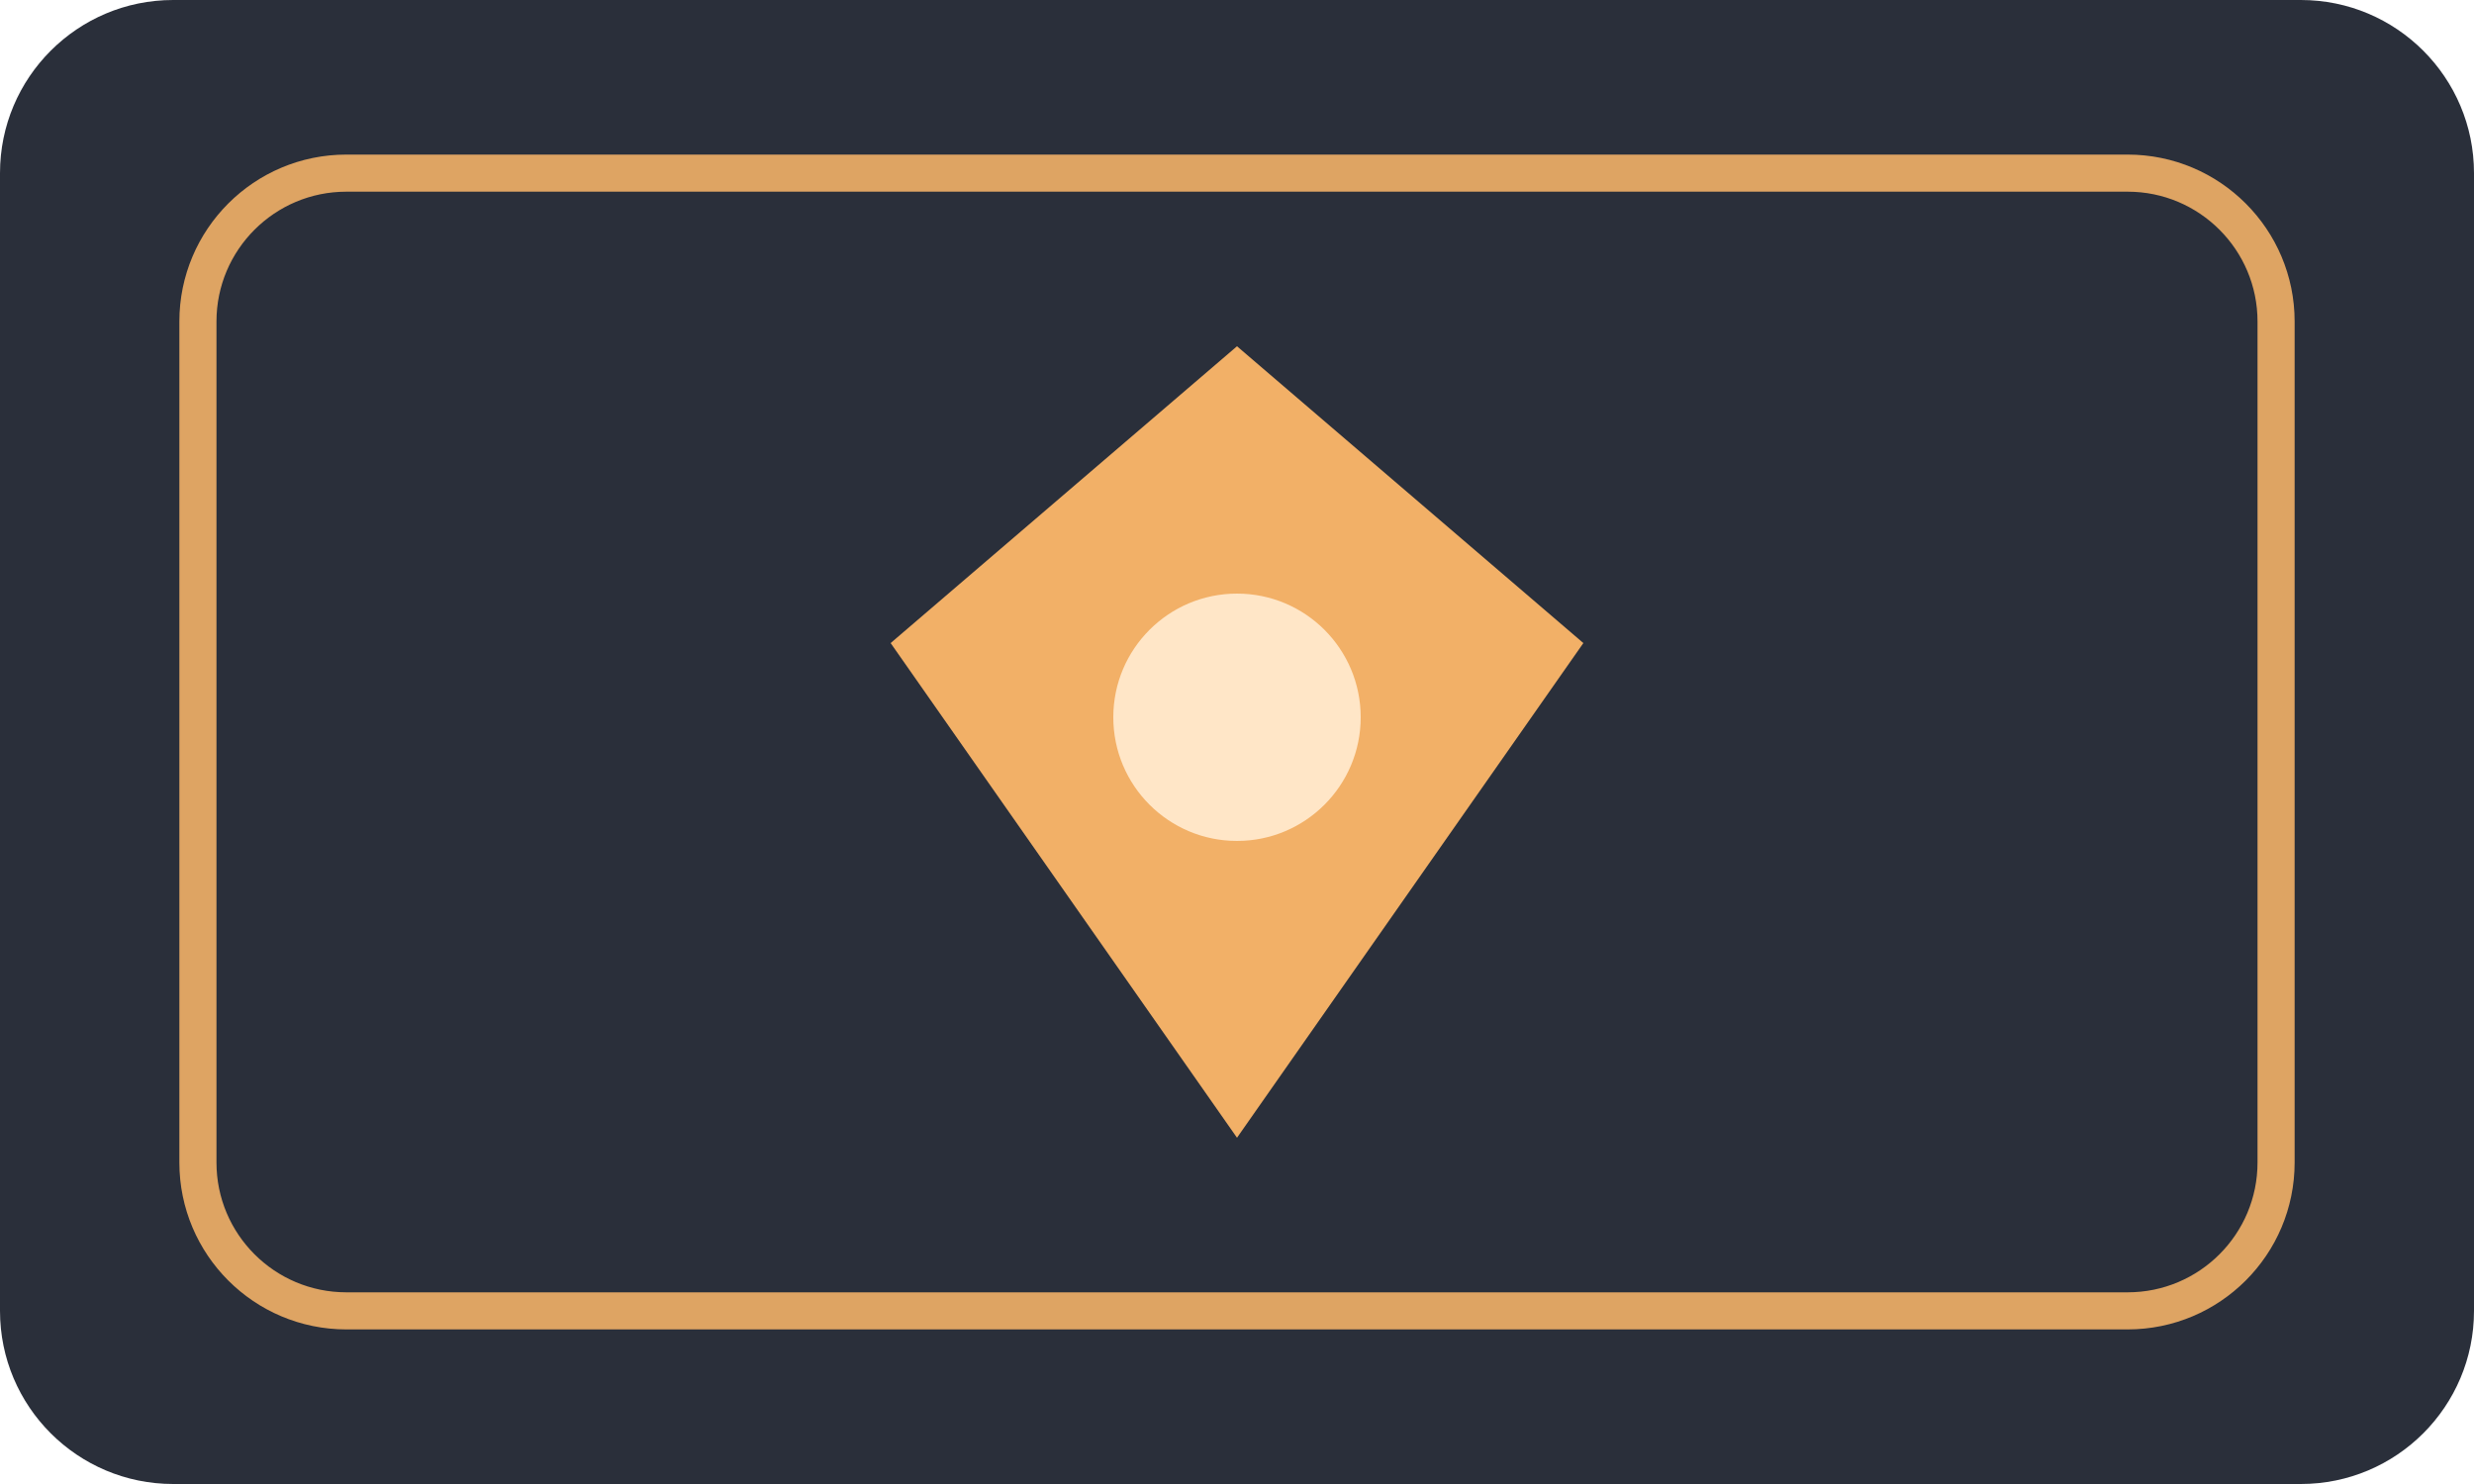
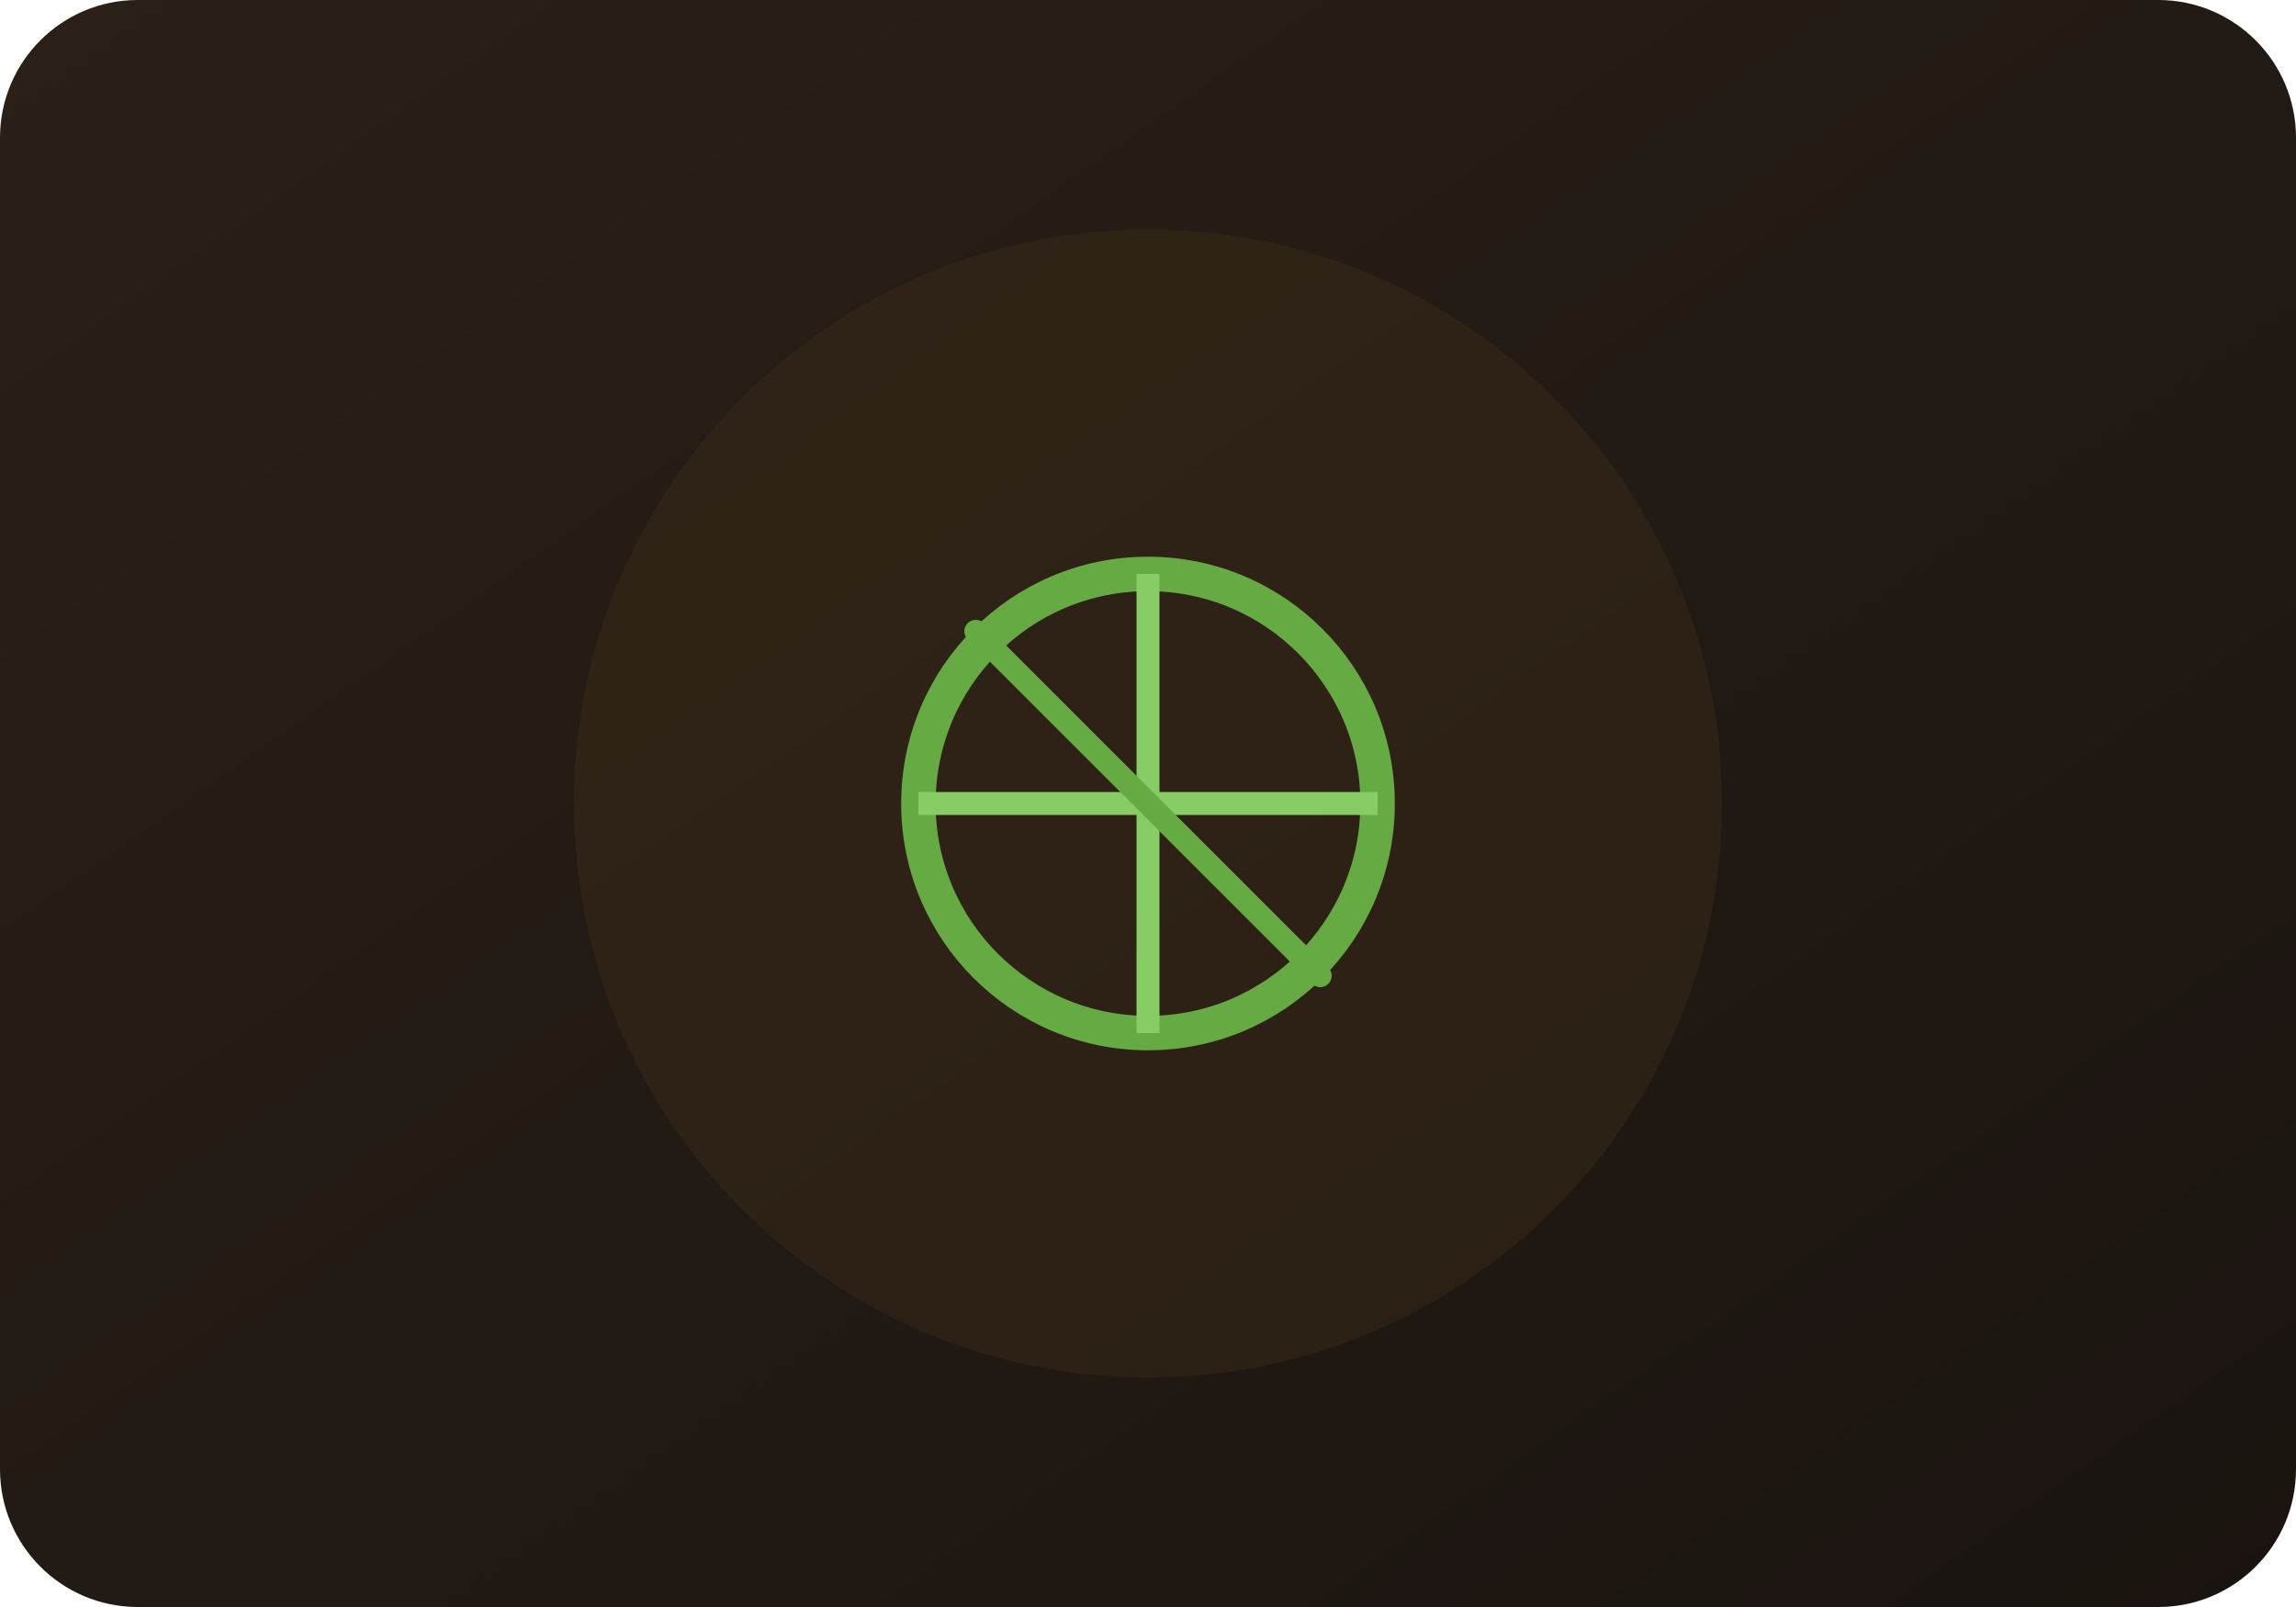
- <svg xmlns="http://www.w3.org/2000/svg" viewBox="0 0 200 120">
-   <rect x="0" y="0" width="200" height="120" rx="14" fill="#2a2f3a" />
-   <rect x="16" y="14" width="168" height="92" rx="12" fill="#2a2f3a" stroke="#f2b067" stroke-width="3" opacity="0.9" />
-   <path d="M100 28 L128 52 L100 92 L72 52 Z" fill="#f2b067" />
-   <circle cx="100" cy="58" r="10" fill="#ffe6c7" />
+ <svg xmlns="http://www.w3.org/2000/svg" width="200" height="140" viewBox="0 0 200 140">
+   <defs>
+     <linearGradient id="e_bg" x1="0" y1="0" x2="1" y2="1">
+       <stop offset="0%" stop-color="#2a2018" />
+       <stop offset="100%" stop-color="#1a1410" />
+     </linearGradient>
+   </defs>
+   <rect x="0" y="0" width="200" height="140" rx="12" fill="url(#e_bg)" />
+   <circle cx="100" cy="70" r="50" fill="#3a2a18" opacity="0.5" />
+   <circle cx="100" cy="70" r="20" fill="none" stroke="#66aa44" stroke-width="3" />
+   <path d="M100 50 L100 90 M80 70 L120 70" stroke="#88cc66" stroke-width="2" />
+   <path d="M85 55 L100 70 L115 85" fill="none" stroke="#66aa44" stroke-width="2" stroke-linecap="round" />
</svg>
